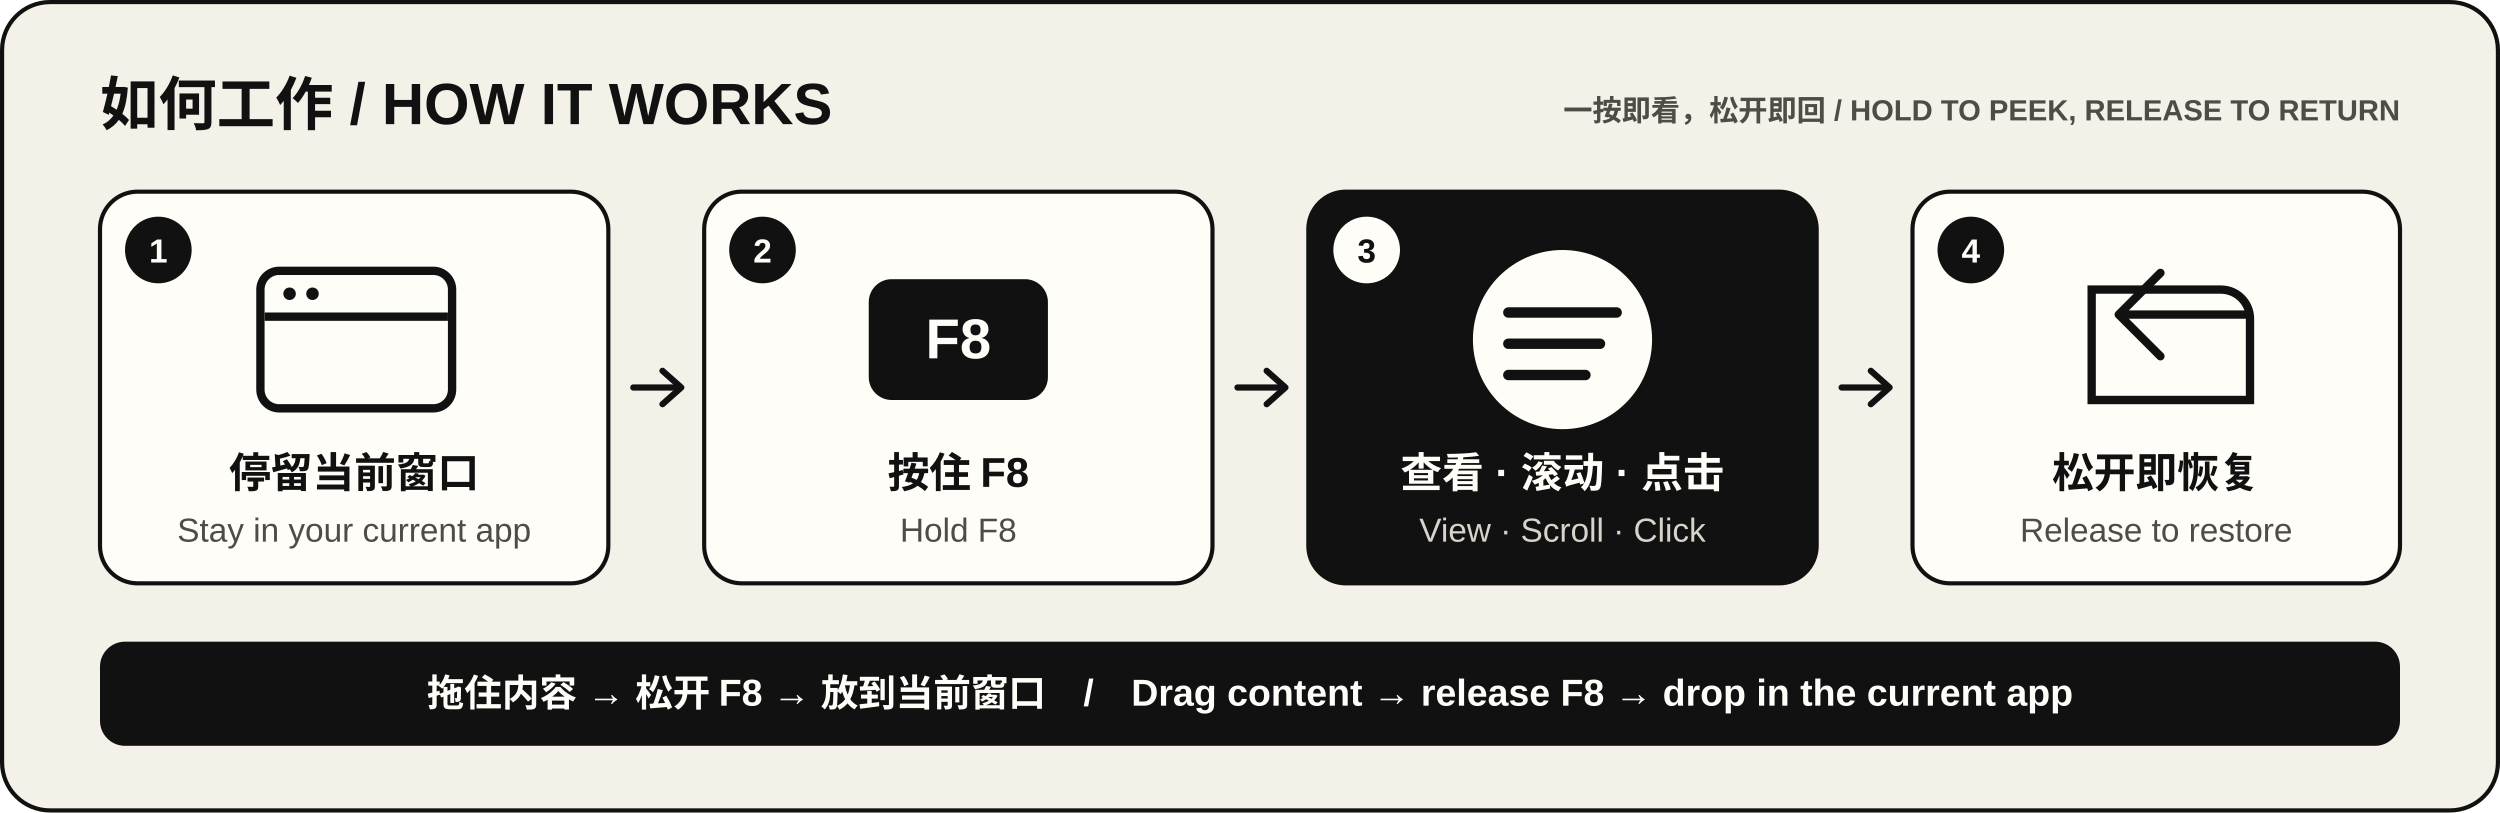
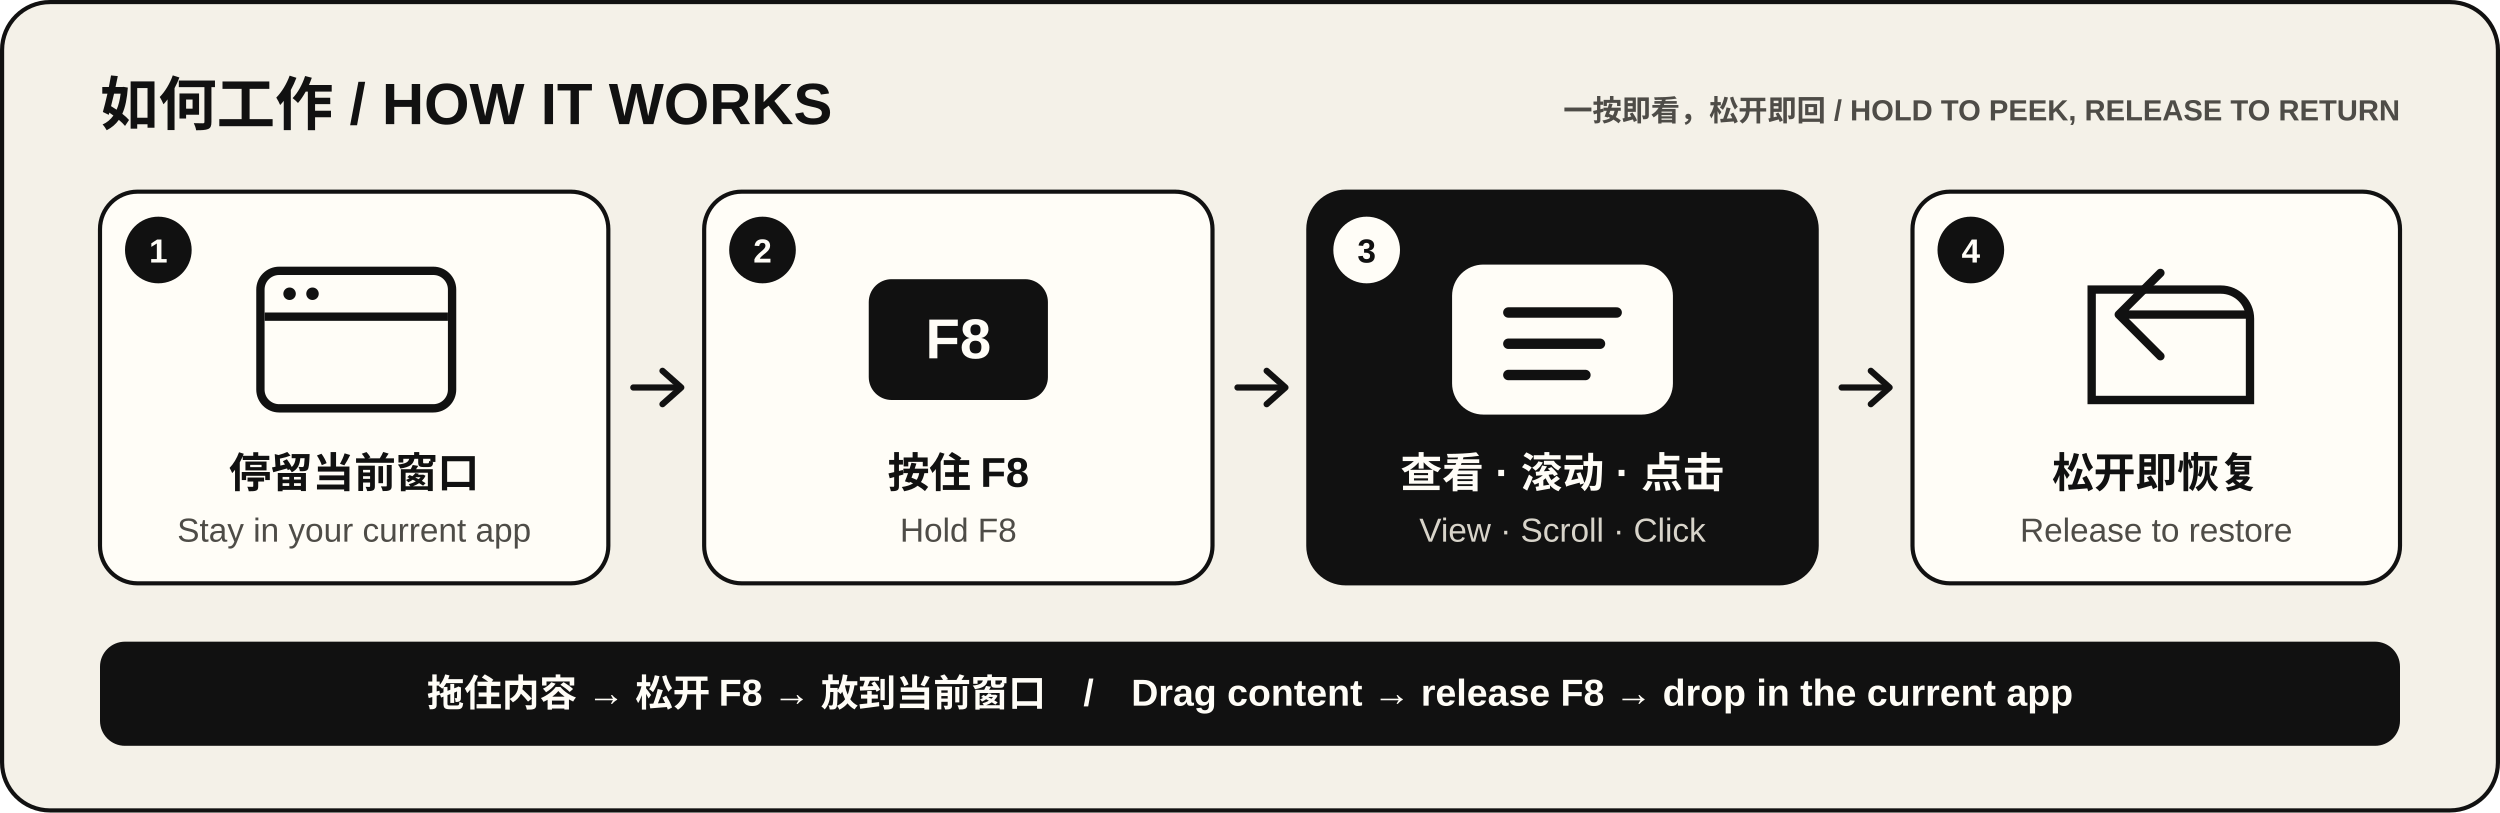
<svg xmlns="http://www.w3.org/2000/svg" width="1200" height="390" viewBox="0 0 1200 390" role="img" aria-labelledby="title desc">
  <rect width="1200" height="390" rx="24" fill="#F4F1E8" />
  <rect x="1" y="1" width="1198" height="388" rx="23" fill="none" stroke="#111111" stroke-width="2" />
  <text x="48" y="60" fill="#111111" font-family="Segoe UI, Microsoft YaHei, Noto Sans SC, Arial, sans-serif" font-size="28" font-weight="800">如何工作 / HOW IT WORKS</text>
  <text x="1152" y="58" fill="#4E4C47" font-family="Segoe UI, Microsoft YaHei, Noto Sans SC, Arial, sans-serif" font-size="14" font-weight="700" text-anchor="end">一按即看，松开即回 / HOLD TO PEEK, RELEASE TO RETURN</text>
  <g font-family="Segoe UI, Microsoft YaHei, Noto Sans SC, Arial, sans-serif">
    <g transform="translate(48 92)">
      <rect width="244" height="188" rx="18" fill="#FFFDF7" stroke="#111111" stroke-width="2" />
      <circle cx="28" cy="28" r="16" fill="#111111" />
      <text x="28" y="34" fill="#FFFDF7" font-size="16" font-weight="800" text-anchor="middle">1</text>
      <rect x="77" y="38" width="92" height="66" rx="9" fill="none" stroke="#111111" stroke-width="4" />
      <path d="M79 60H167" stroke="#111111" stroke-width="4" />
      <circle cx="91" cy="49" r="3" fill="#111111" />
      <circle cx="102" cy="49" r="3" fill="#111111" />
      <text x="122" y="142" fill="#111111" font-size="20" font-weight="750" text-anchor="middle">停留当前窗口</text>
      <text x="122" y="168" fill="#4E4C47" font-size="16" text-anchor="middle">Stay in your current app</text>
    </g>
    <path d="M304 186H326" stroke="#111111" stroke-width="3" stroke-linecap="round" />
    <path d="m318 178 9 8-9 8" fill="none" stroke="#111111" stroke-width="3" stroke-linecap="round" stroke-linejoin="round" />
    <g transform="translate(338 92)">
      <rect width="244" height="188" rx="18" fill="#FFFDF7" stroke="#111111" stroke-width="2" />
      <circle cx="28" cy="28" r="16" fill="#111111" />
      <text x="28" y="34" fill="#FFFDF7" font-size="16" font-weight="800" text-anchor="middle">2</text>
      <rect x="79" y="42" width="86" height="58" rx="11" fill="#111111" />
      <text x="122" y="80" fill="#FFFDF7" font-family="Segoe UI, Arial, sans-serif" font-size="27" font-weight="800" text-anchor="middle">F8</text>
      <text x="122" y="142" fill="#111111" font-size="20" font-weight="750" text-anchor="middle">按住 F8</text>
      <text x="122" y="168" fill="#4E4C47" font-size="16" text-anchor="middle">Hold F8</text>
    </g>
    <path d="M594 186H616" stroke="#111111" stroke-width="3" stroke-linecap="round" />
    <path d="m608 178 9 8-9 8" fill="none" stroke="#111111" stroke-width="3" stroke-linecap="round" stroke-linejoin="round" />
    <g transform="translate(628 92)">
      <rect width="244" height="188" rx="18" fill="#111111" stroke="#111111" stroke-width="2" />
      <circle cx="28" cy="28" r="16" fill="#FFFDF7" />
      <text x="28" y="34" fill="#111111" font-size="16" font-weight="800" text-anchor="middle">3</text>
-       <circle cx="122" cy="71" r="43" fill="#FFFDF7" />
+       <rect x="69" y="35" width="106" height="72" rx="15" fill="#FFFDF7" />
      <path d="M96 58H148M96 73H140M96 88H133" stroke="#111111" stroke-width="5" stroke-linecap="round" />
      <text x="122" y="142" fill="#FFFDF7" font-size="20" font-weight="750" text-anchor="middle">查看 · 滚动 · 点击</text>
      <text x="122" y="168" fill="#D8D4CA" font-size="16" text-anchor="middle">View · Scroll · Click</text>
    </g>
    <path d="M884 186H906" stroke="#111111" stroke-width="3" stroke-linecap="round" />
    <path d="m898 178 9 8-9 8" fill="none" stroke="#111111" stroke-width="3" stroke-linecap="round" stroke-linejoin="round" />
    <g transform="translate(918 92)">
      <rect width="234" height="188" rx="18" fill="#FFFDF7" stroke="#111111" stroke-width="2" />
      <circle cx="28" cy="28" r="16" fill="#111111" />
      <text x="28" y="34" fill="#FFFDF7" font-size="16" font-weight="800" text-anchor="middle">4</text>
      <path d="M86 47h62a14 14 0 0 1 14 14v39H86Z" fill="none" stroke="#111111" stroke-width="4" />
      <path d="M119 39 99 59l20 20M101 59h59" fill="none" stroke="#111111" stroke-width="4" stroke-linecap="round" stroke-linejoin="round" />
      <text x="117" y="142" fill="#111111" font-size="20" font-weight="750" text-anchor="middle">松开即恢复</text>
      <text x="117" y="168" fill="#4E4C47" font-size="16" text-anchor="middle">Release to restore</text>
    </g>
  </g>
  <rect x="48" y="308" width="1104" height="50" rx="12" fill="#111111" />
  <text x="600" y="339" fill="#FFFDF7" font-family="Segoe UI, Microsoft YaHei, Noto Sans SC, Arial, sans-serif" font-size="18" font-weight="700" text-anchor="middle">拖住内容 → 松开 F8 → 放到当前窗口　/　Drag content → release F8 → drop in the current app</text>
</svg>
